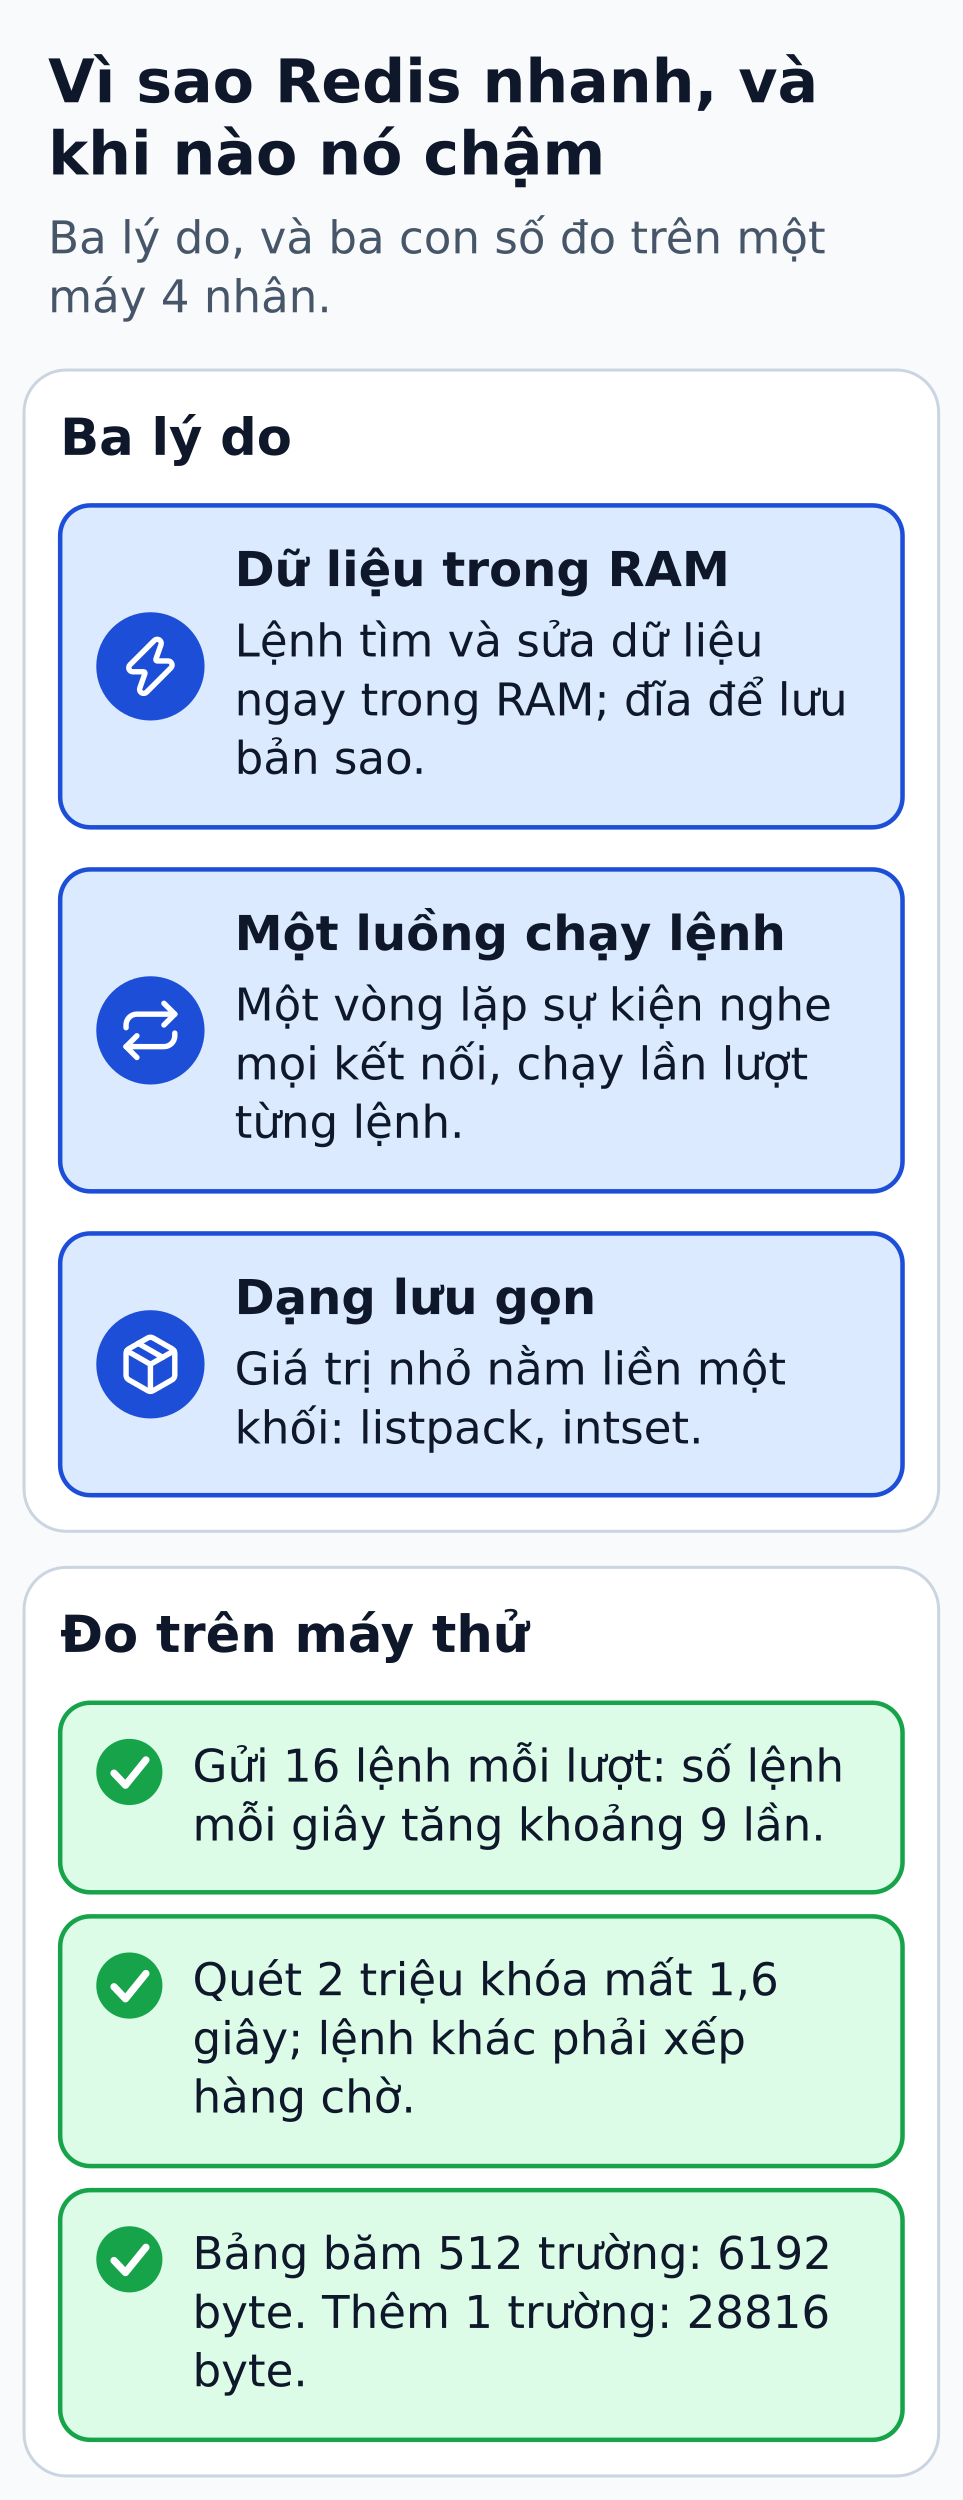
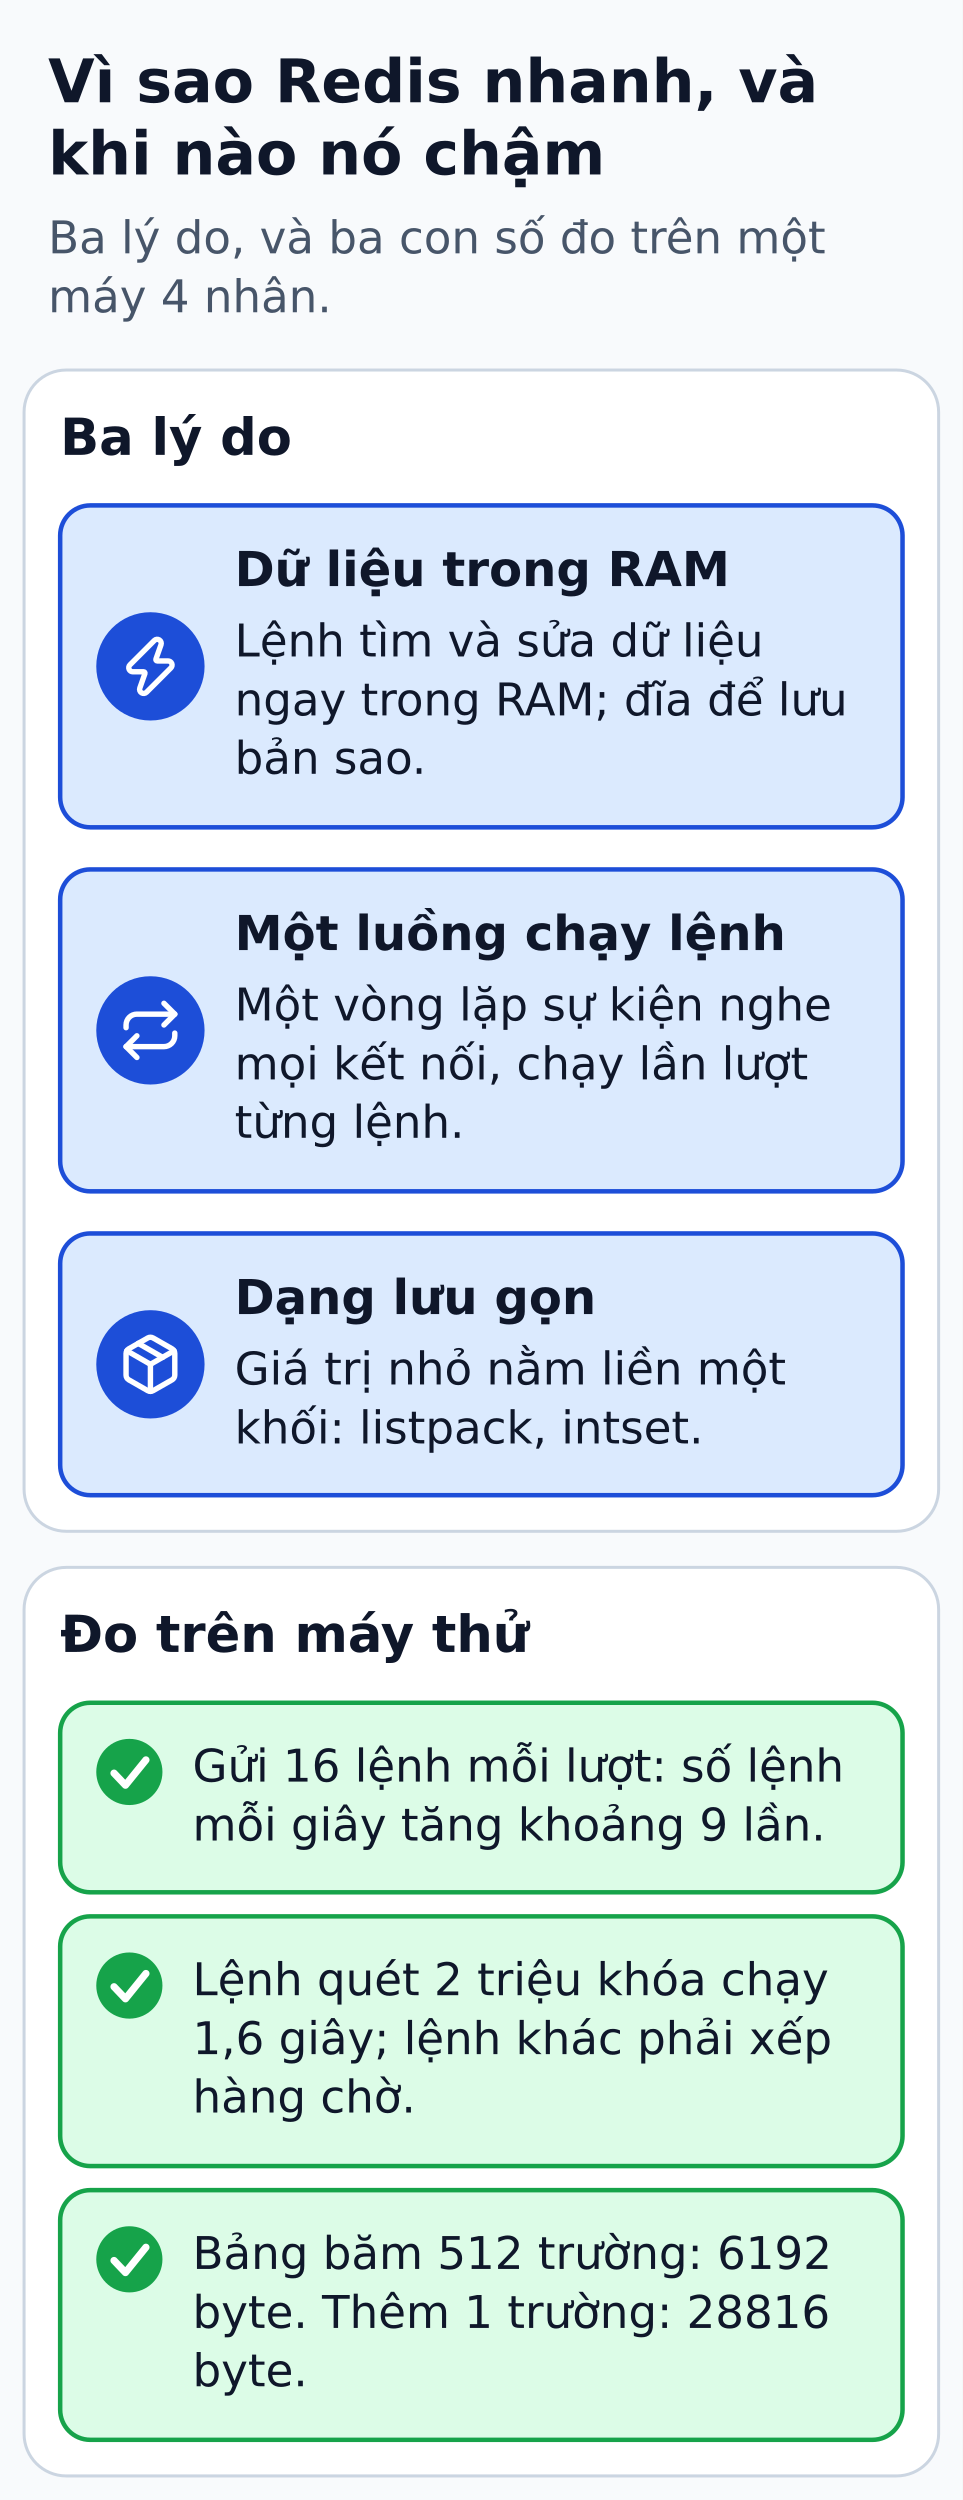
<svg xmlns="http://www.w3.org/2000/svg" width="320" height="831" viewBox="0 0 320 831" role="img" aria-labelledby="title desc">
  <defs>
    <marker id="arrow" markerWidth="8" markerHeight="8" refX="6" refY="3" orient="auto">
      <path d="M0,0 L6,3 L0,6" fill="none" stroke="#334155" stroke-width="1.5" />
    </marker>
  </defs>
  <rect width="320" height="831" fill="#f8fafc" />
  <g font-family="DejaVu Sans, Arial, sans-serif" fill="#0f172a">
    <text x="16" y="34" font-size="20" fill="#0f172a" font-weight="bold" text-anchor="start">Vì sao Redis nhanh, và</text>
    <text x="16" y="58" font-size="20" fill="#0f172a" font-weight="bold" text-anchor="start">khi nào nó chậm</text>
    <text x="16" y="84.2" font-size="15" fill="#475569" font-weight="normal" text-anchor="start">Ba lý do, và ba con số đo trên một</text>
    <text x="16" y="103.8" font-size="15" fill="#475569" font-weight="normal" text-anchor="start">máy 4 nhân.</text>
    <rect x="8" y="123" width="304" height="386" rx="14" fill="#ffffff" stroke="#cbd5e1" stroke-width="1" />
    <text x="20" y="151.2" font-size="17" fill="#0f172a" font-weight="bold" text-anchor="start">Ba lý do</text>
    <rect x="20" y="168" width="280" height="107" rx="10" fill="#dbeafe" stroke="#1d4ed8" stroke-width="1.5" />
    <circle cx="50" cy="221.5" r="18" fill="#1d4ed8" />
    <g transform="translate(39.2 210.7) scale(0.9)" fill="none" stroke="#FFFFFF" stroke-width="2" stroke-linecap="round" stroke-linejoin="round">
      <path d="M15.914 4a1.5 1.5 0 00-2.474-1.561l-9 9A1.5 1.5 0 005.5 14h4.002a.5.5 0 01.471.666L8.086 20a1.5 1.5 0 002.475 1.56l9-9A1.5 1.5 0 0018.5 10h-3.997a.5.5 0 01-.472-.667z" />
    </g>
    <text x="78" y="194.8" font-size="16" fill="#0f172a" font-weight="bold" text-anchor="start">Dữ liệu trong RAM</text>
    <text x="78" y="218.2" font-size="15" fill="#0f172a" font-weight="normal" text-anchor="start">Lệnh tìm và sửa dữ liệu</text>
    <text x="78" y="237.8" font-size="15" fill="#0f172a" font-weight="normal" text-anchor="start">ngay trong RAM; đĩa để lưu</text>
    <text x="78" y="257.2" font-size="15" fill="#0f172a" font-weight="normal" text-anchor="start">bản sao.</text>
    <rect x="20" y="289" width="280" height="107" rx="10" fill="#dbeafe" stroke="#1d4ed8" stroke-width="1.5" />
    <circle cx="50" cy="342.5" r="18" fill="#1d4ed8" />
    <g transform="translate(39.2 331.7) scale(0.9)" fill="none" stroke="#FFFFFF" stroke-width="2" stroke-linecap="round" stroke-linejoin="round">
      <path d="m17 2 4 4-4 4" />
      <path d="M3 11v-1a4 4 0 0 1 4-4h14" />
      <path d="m7 22-4-4 4-4" />
      <path d="M21 13v1a4 4 0 0 1-4 4H3" />
    </g>
    <text x="78" y="315.8" font-size="16" fill="#0f172a" font-weight="bold" text-anchor="start">Một luồng chạy lệnh</text>
    <text x="78" y="339.2" font-size="15" fill="#0f172a" font-weight="normal" text-anchor="start">Một vòng lặp sự kiện nghe</text>
    <text x="78" y="358.8" font-size="15" fill="#0f172a" font-weight="normal" text-anchor="start">mọi kết nối, chạy lần lượt</text>
    <text x="78" y="378.2" font-size="15" fill="#0f172a" font-weight="normal" text-anchor="start">từng lệnh.</text>
    <rect x="20" y="410" width="280" height="87" rx="10" fill="#dbeafe" stroke="#1d4ed8" stroke-width="1.5" />
    <circle cx="50" cy="453.5" r="18" fill="#1d4ed8" />
    <g transform="translate(39.2 442.7) scale(0.9)" fill="none" stroke="#FFFFFF" stroke-width="2" stroke-linecap="round" stroke-linejoin="round">
      <path d="M11 21.73a2 2 0 0 0 2 0l7-4A2 2 0 0 0 21 16V8a2 2 0 0 0-1-1.73l-7-4a2 2 0 0 0-2 0l-7 4A2 2 0 0 0 3 8v8a2 2 0 0 0 1 1.73z" />
      <path d="M12 22V12" />
      <polyline points="3.29 7 12 12 20.71 7" />
      <path d="m7.5 4.27 9 5.15" />
    </g>
    <text x="78" y="436.8" font-size="16" fill="#0f172a" font-weight="bold" text-anchor="start">Dạng lưu gọn</text>
    <text x="78" y="460.2" font-size="15" fill="#0f172a" font-weight="normal" text-anchor="start">Giá trị nhỏ nằm liền một</text>
    <text x="78" y="479.8" font-size="15" fill="#0f172a" font-weight="normal" text-anchor="start">khối: listpack, intset.</text>
    <rect x="8" y="521" width="304" height="302" rx="14" fill="#ffffff" stroke="#cbd5e1" stroke-width="1" />
    <text x="20" y="549.1" font-size="17" fill="#0f172a" font-weight="bold" text-anchor="start">Đo trên máy thử</text>
    <rect x="20" y="566" width="280" height="63" rx="10" fill="#dcfce7" stroke="#16a34a" stroke-width="1.5" />
    <circle cx="43" cy="589" r="11" fill="#16a34a" />
    <polyline points="37.9,589.4 41.7,593.4 48.5,585" fill="none" stroke="#ffffff" stroke-width="2.4" stroke-linecap="round" stroke-linejoin="round" />
    <text x="64" y="592.2" font-size="15" fill="#0f172a" font-weight="normal" text-anchor="start">Gửi 16 lệnh mỗi lượt: số lệnh</text>
    <text x="64" y="611.8" font-size="15" fill="#0f172a" font-weight="normal" text-anchor="start">mỗi giây tăng khoảng 9 lần.</text>
    <rect x="20" y="637" width="280" height="83" rx="10" fill="#dcfce7" stroke="#16a34a" stroke-width="1.5" />
    <circle cx="43" cy="660" r="11" fill="#16a34a" />
    <polyline points="37.9,660.4 41.7,664.4 48.5,656" fill="none" stroke="#ffffff" stroke-width="2.4" stroke-linecap="round" stroke-linejoin="round" />
-     <text x="64" y="663.2" font-size="15" fill="#0f172a" font-weight="normal" text-anchor="start">Quét 2 triệu khóa mất 1,6</text>
-     <text x="64" y="682.8" font-size="15" fill="#0f172a" font-weight="normal" text-anchor="start">giây; lệnh khác phải xếp</text>
+     <text x="64" y="663.2" font-size="15" fill="#0f172a" font-weight="normal" text-anchor="start">Lệnh quét 2 triệu khóa chạy</text>
+     <text x="64" y="682.8" font-size="15" fill="#0f172a" font-weight="normal" text-anchor="start">1,6 giây; lệnh khác phải xếp</text>
    <text x="64" y="702.2" font-size="15" fill="#0f172a" font-weight="normal" text-anchor="start">hàng chờ.</text>
    <rect x="20" y="728" width="280" height="83" rx="10" fill="#dcfce7" stroke="#16a34a" stroke-width="1.5" />
    <circle cx="43" cy="751" r="11" fill="#16a34a" />
    <polyline points="37.9,751.4 41.7,755.4 48.5,747" fill="none" stroke="#ffffff" stroke-width="2.4" stroke-linecap="round" stroke-linejoin="round" />
    <text x="64" y="754.2" font-size="15" fill="#0f172a" font-weight="normal" text-anchor="start">Bảng băm 512 trường: 6192</text>
    <text x="64" y="773.8" font-size="15" fill="#0f172a" font-weight="normal" text-anchor="start">byte. Thêm 1 trường: 28816</text>
    <text x="64" y="793.2" font-size="15" fill="#0f172a" font-weight="normal" text-anchor="start">byte.</text>
  </g>
</svg>
